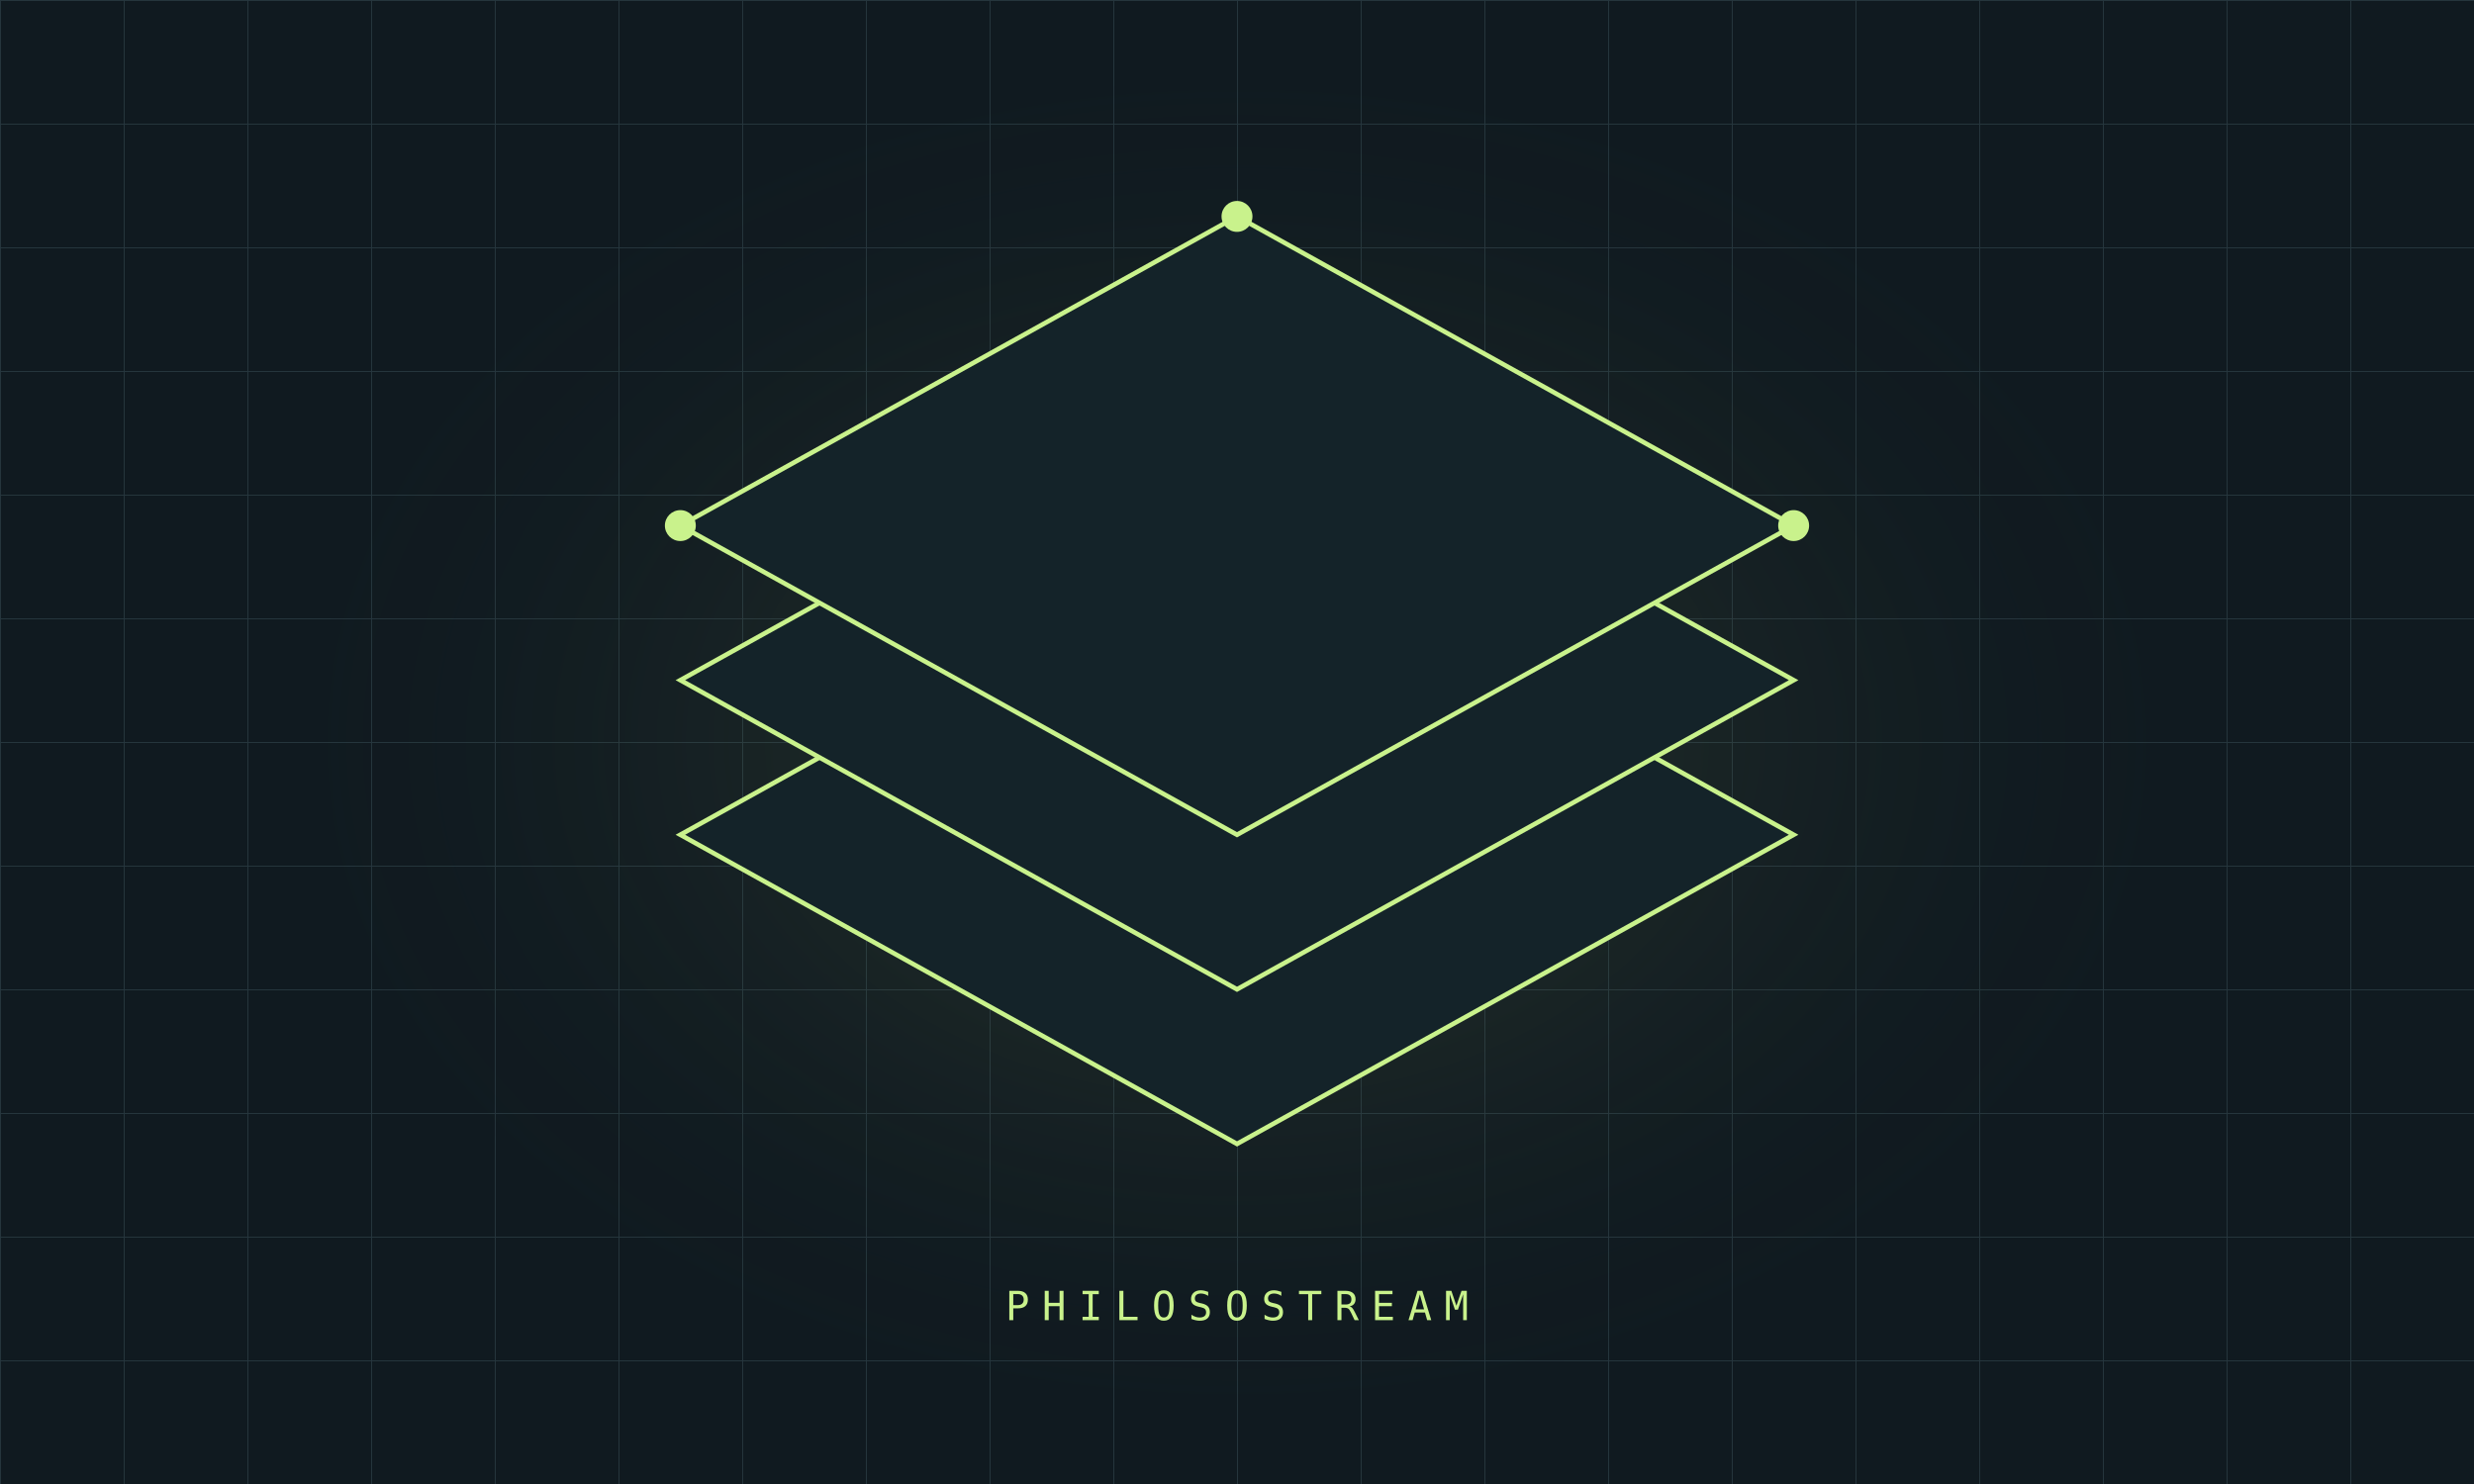
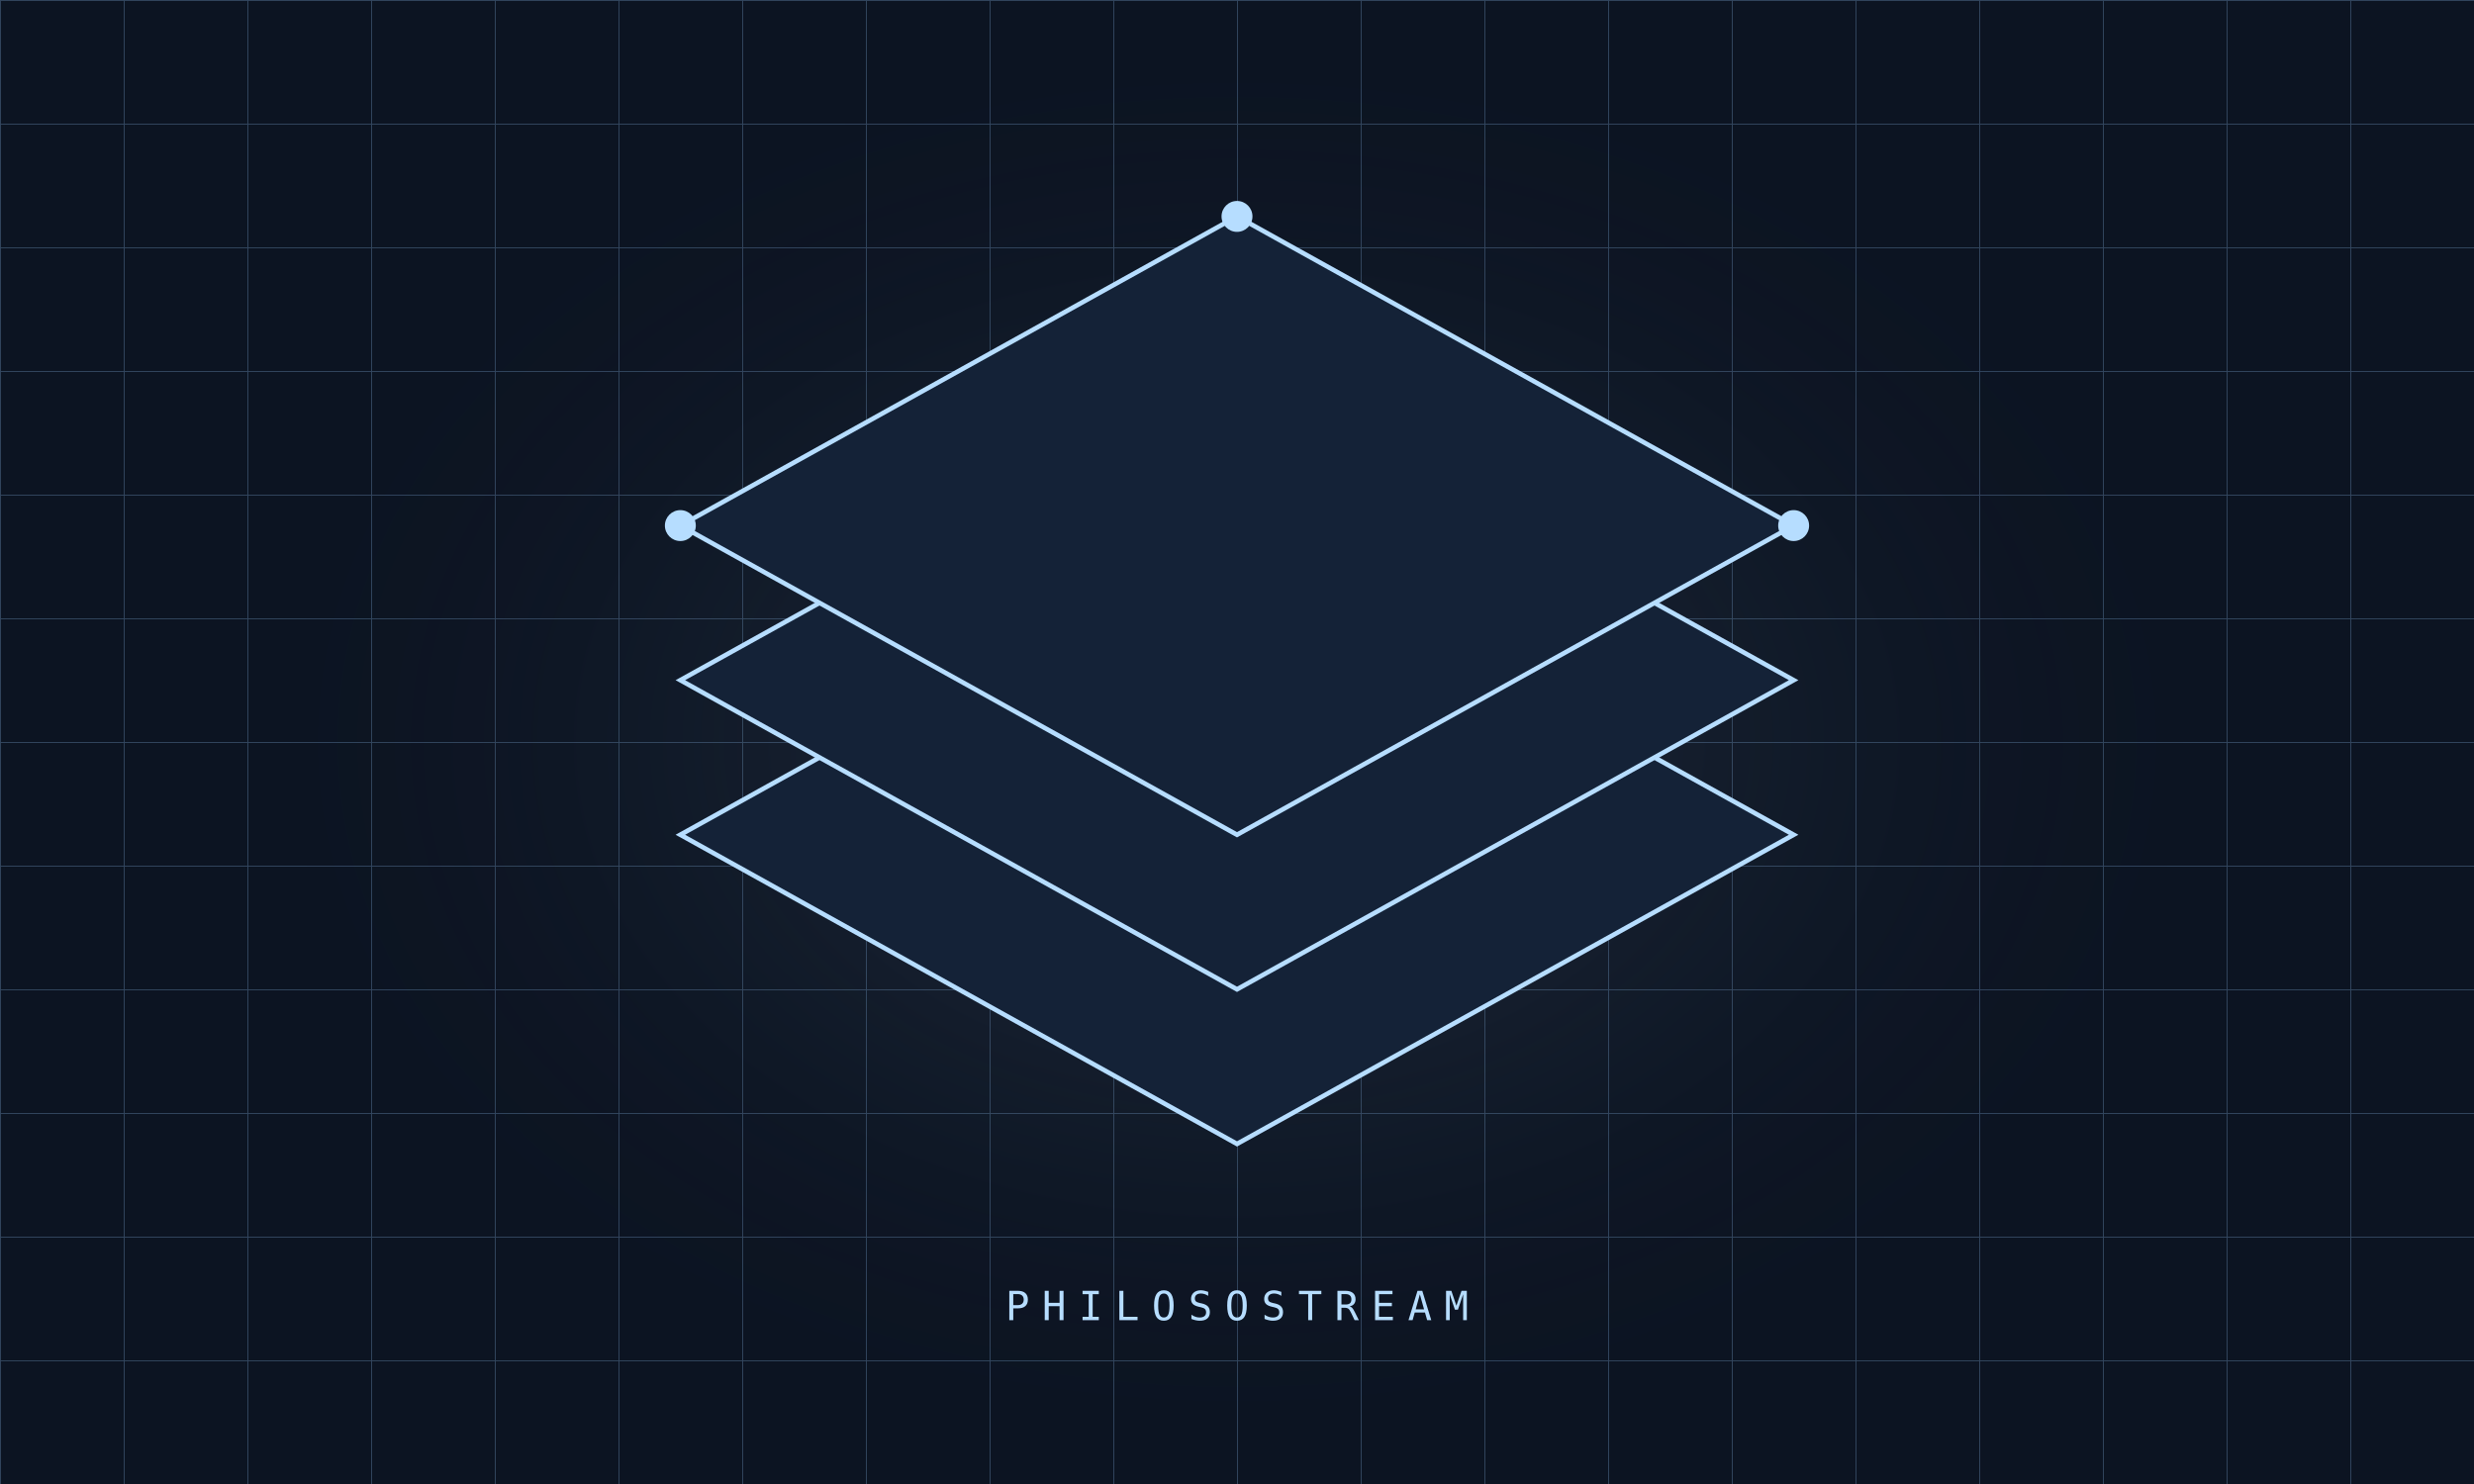
<svg xmlns="http://www.w3.org/2000/svg" width="800" height="480" viewBox="0 0 800 480">
  <defs>
    <pattern id="grid" width="40" height="40" patternUnits="userSpaceOnUse">
-       <path d="M40 0H0V40" fill="none" stroke="#26363e" stroke-width=".6" />
+       <path d="M40 0H0V40" fill="none" stroke="#32465f" stroke-width=".6" />
    </pattern>
    <radialGradient id="glow">
-       <stop stop-color="#c9f28c" stop-opacity=".16" />
-       <stop offset="1" stop-color="#101a20" stop-opacity="0" />
+       <stop stop-color="#b6ddff" stop-opacity=".16" />
+       <stop offset="1" stop-color="#0c1422" stop-opacity="0" />
    </radialGradient>
  </defs>
-   <rect width="800" height="480" fill="#101a20" />
+   <rect width="800" height="480" fill="#0c1422" />
  <rect width="800" height="480" fill="url(#grid)" />
  <ellipse cx="400" cy="240" rx="320" ry="230" fill="url(#glow)" />
-   <g fill="#142329" stroke="#c9f28c" stroke-width="1.5">
+   <g fill="#142237" stroke="#b6ddff" stroke-width="1.5">
    <path d="M220 270L400 170L580 270L400 370Z" />
    <path d="M220 220L400 120L580 220L400 320Z" />
    <path d="M220 170L400 70L580 170L400 270Z" />
  </g>
-   <g fill="#c9f28c">
+   <g fill="#b6ddff">
    <circle cx="220" cy="170" r="5" />
    <circle cx="400" cy="70" r="5" />
    <circle cx="580" cy="170" r="5" />
  </g>
-   <text x="400" y="427" text-anchor="middle" font-family="monospace" font-size="13" letter-spacing="4" fill="#c9f28c">PHILOSOSTREAM</text>
+   <text x="400" y="427" text-anchor="middle" font-family="monospace" font-size="13" letter-spacing="4" fill="#b6ddff">PHILOSOSTREAM</text>
</svg>
